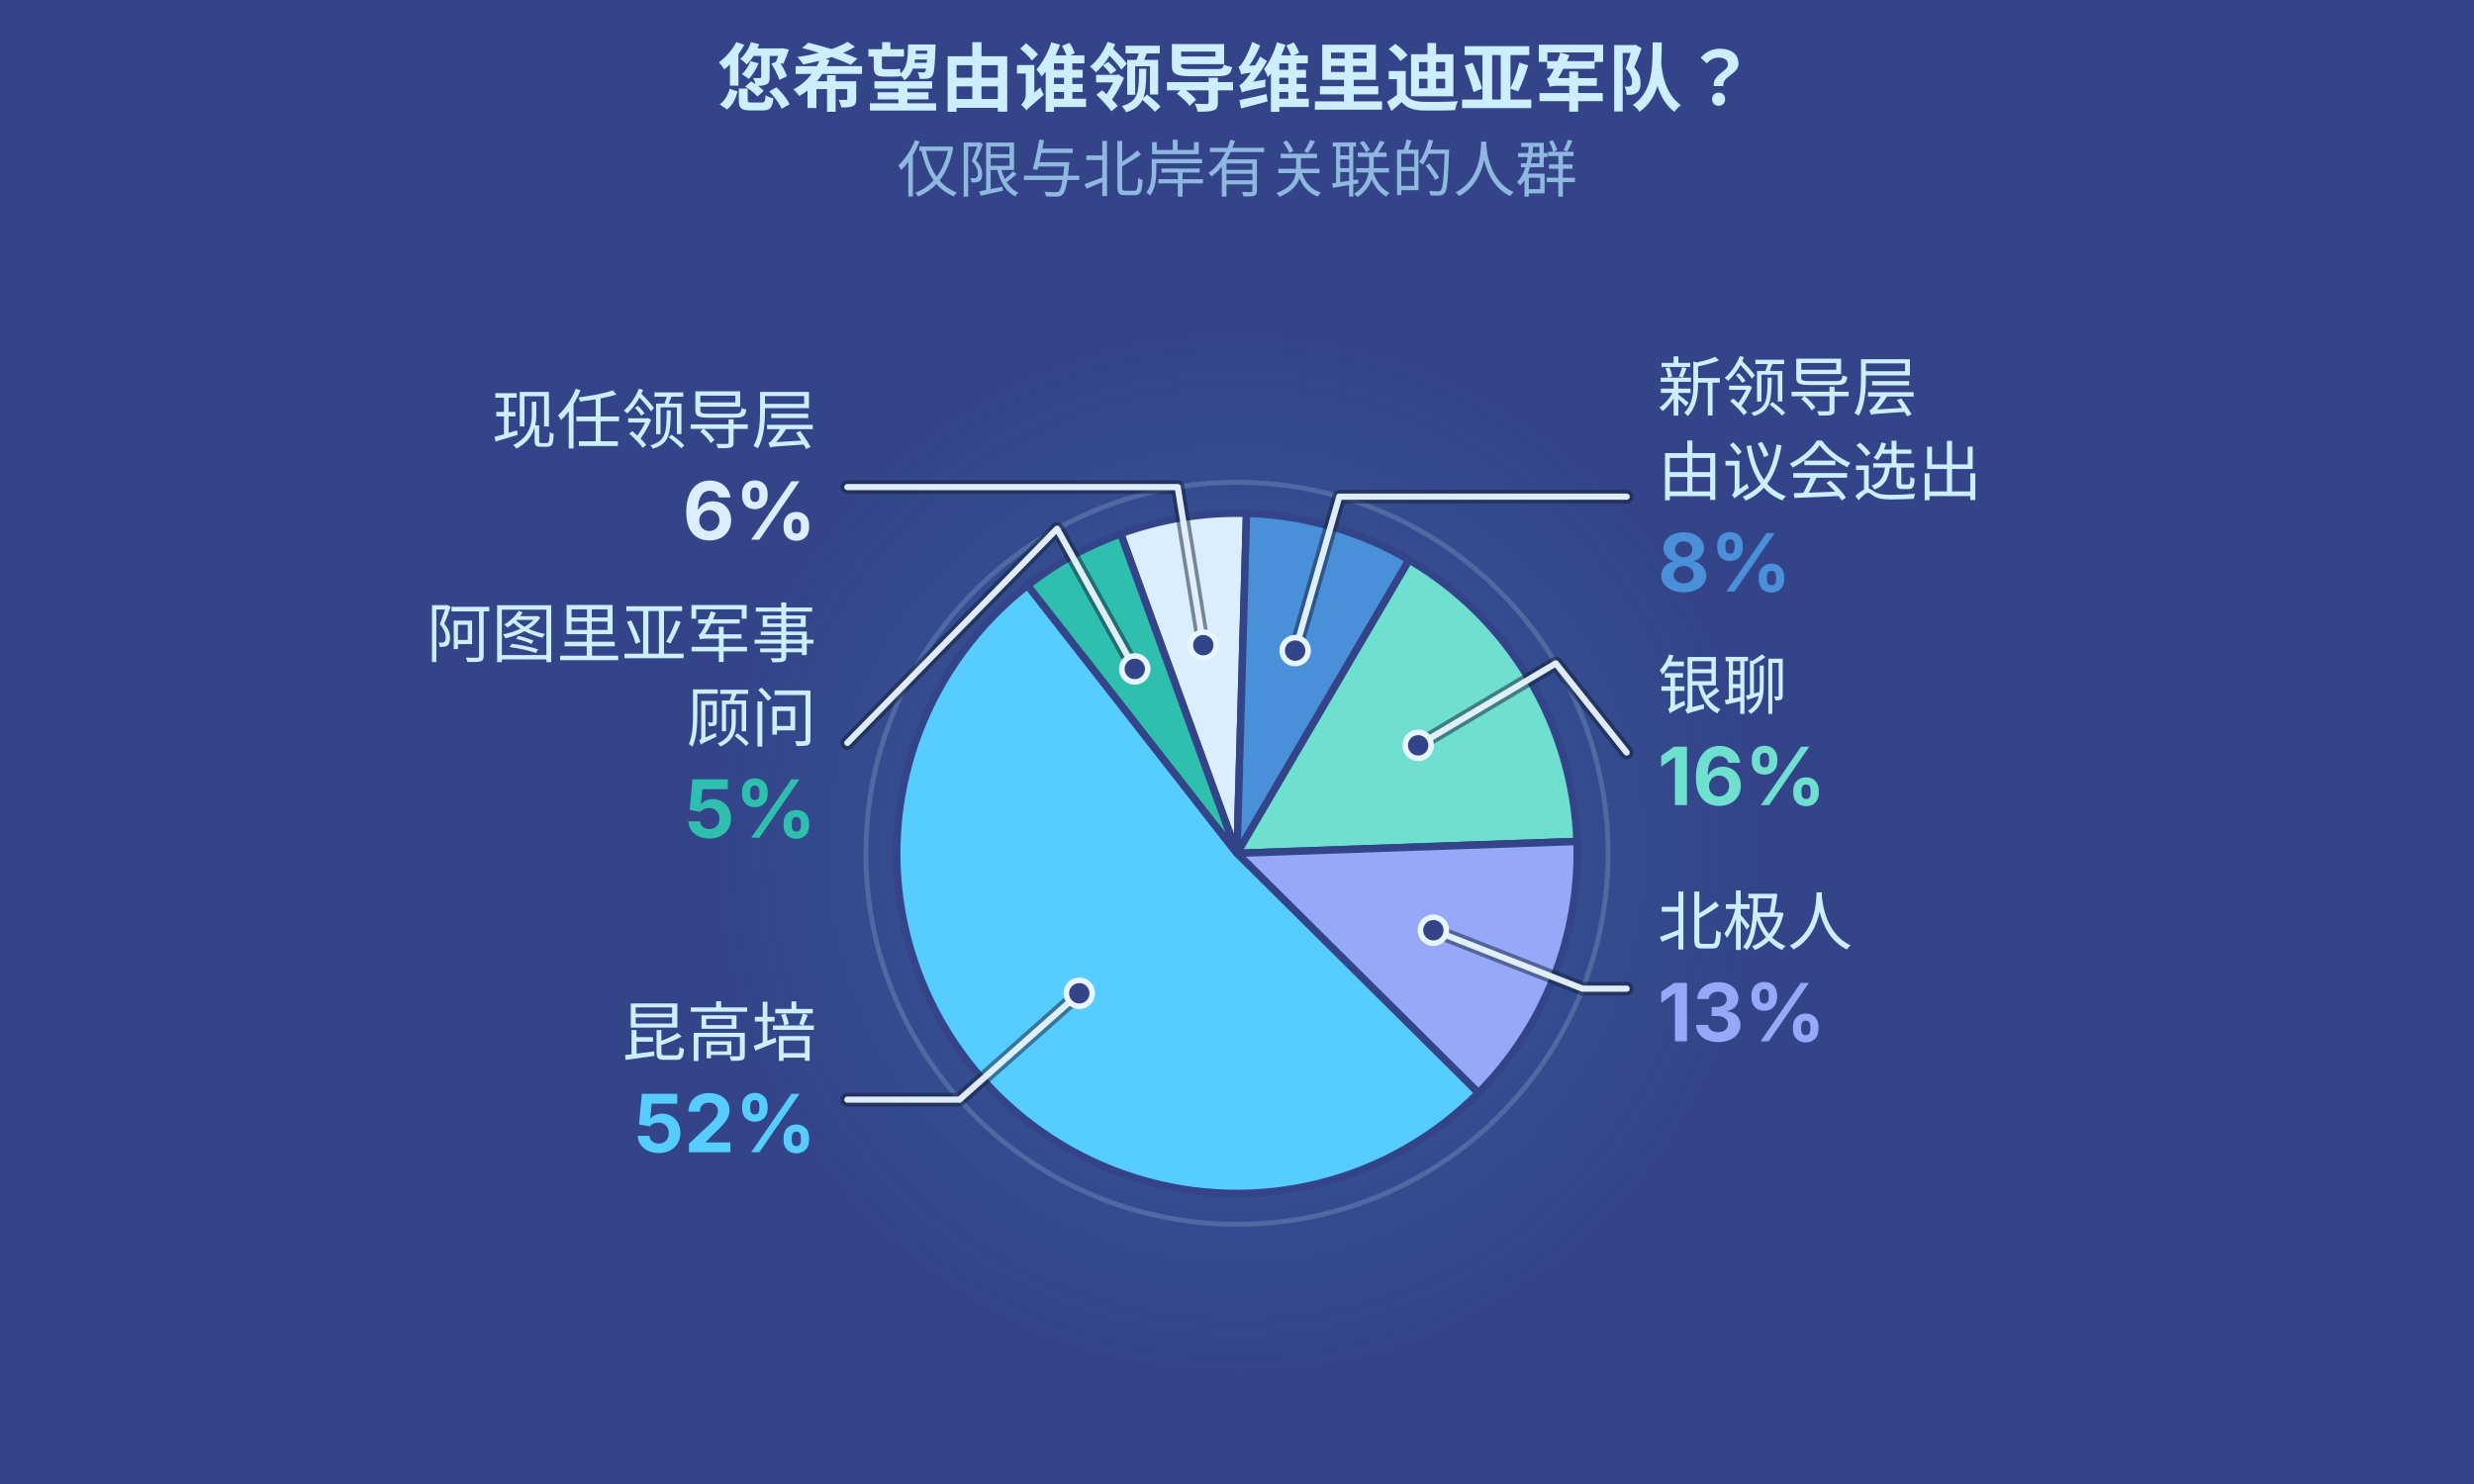
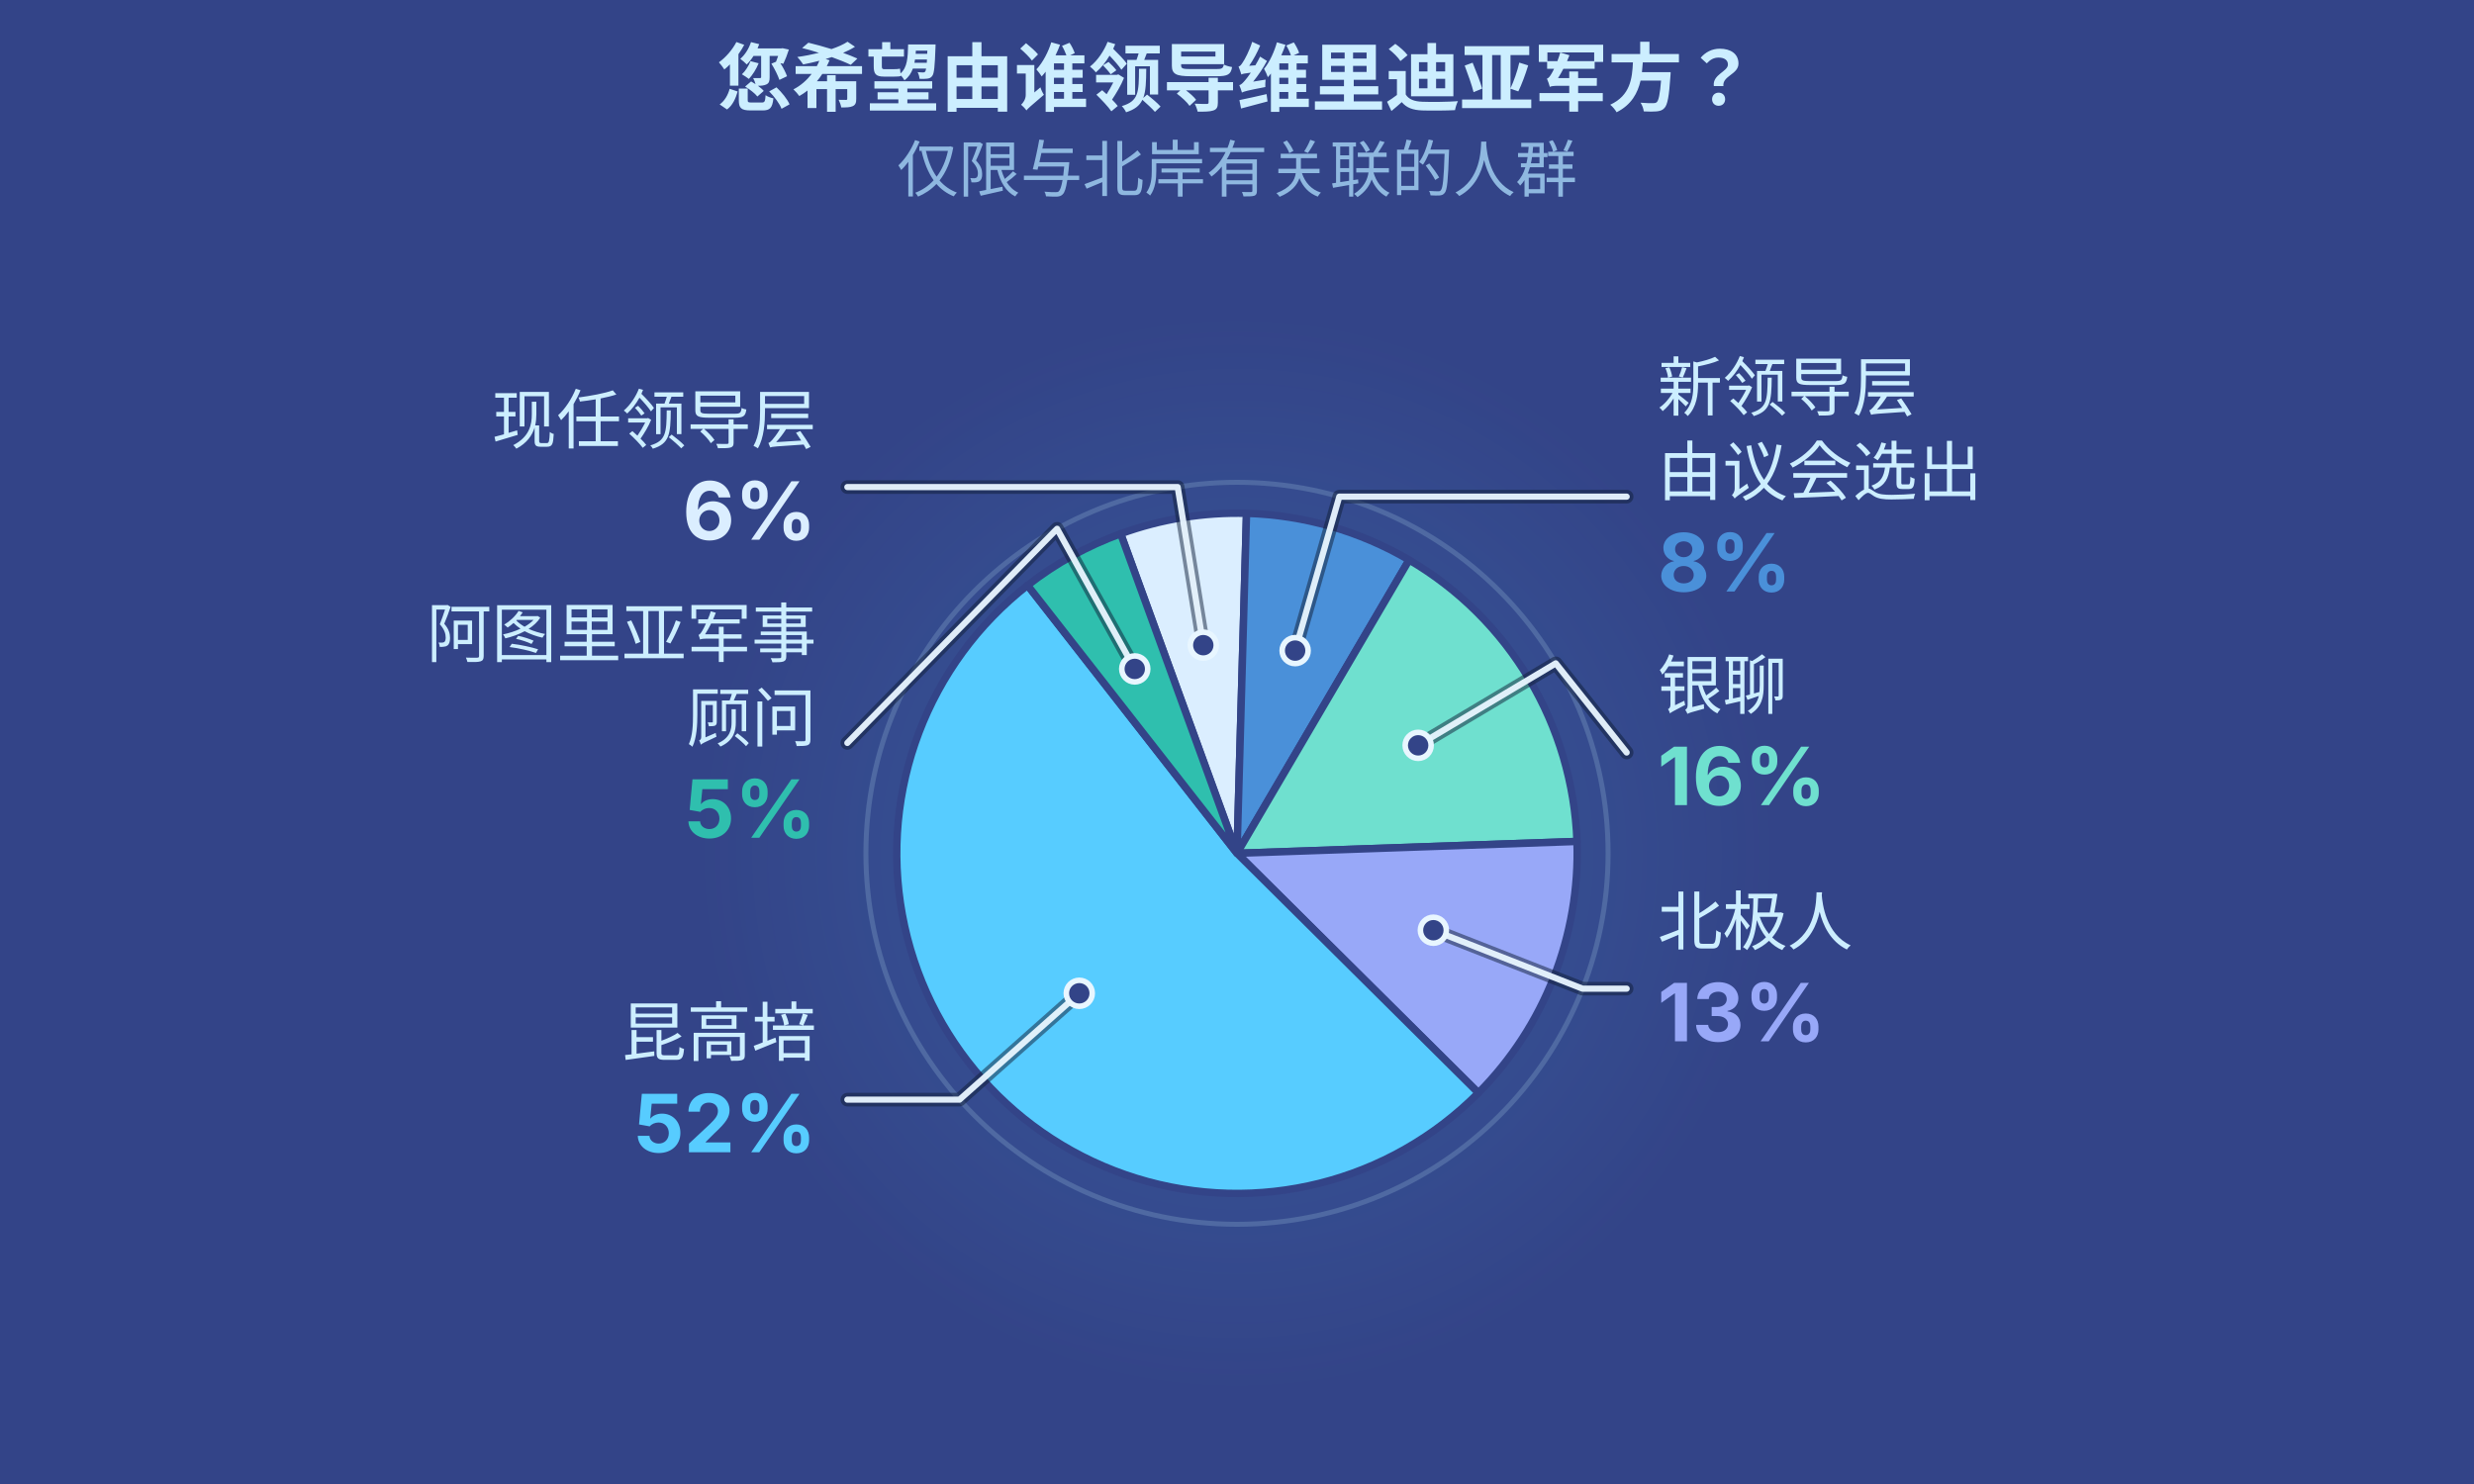
<svg xmlns="http://www.w3.org/2000/svg" width="400" height="240" viewBox="0 0 400 240" role="img" aria-labelledby="ttl desc">
  <defs>
    <radialGradient id="glow" cx="50%" cy="50%" r="50%">
      <stop offset="0%" stop-color="#57ccff" stop-opacity="0.16" />
      <stop offset="70%" stop-color="#57ccff" stop-opacity="0.05" />
      <stop offset="100%" stop-color="#57ccff" stop-opacity="0" />
    </radialGradient>
  </defs>
  <rect width="400" height="240" fill="#334488" />
  <circle cx="200" cy="138" r="88" fill="url(#glow)" />
  <g font-family="Inter, 'Segoe UI', Helvetica, Arial, sans-serif">
-     <text x="200" y="17" text-anchor="middle" font-size="12" font-weight="700" fill="#cceeff">您希望由谁领导维里迪亚军队？</text>
+     <text x="200" y="17" text-anchor="middle" font-size="12" font-weight="700" fill="#cceeff">您希望由谁领导维里迪亚军方？</text>
    <text x="200" y="31" text-anchor="middle" font-size="10" fill="#8fb8e0">仅限与北岸有关联的人群</text>
    <circle cx="200" cy="138" r="60" fill="none" stroke="#cceeff" stroke-opacity="0.18" stroke-width="0.8" />
    <g id="slices">
      <path d="M 200 138 L 181.19 86.32 A 55 55 0 0 1 201.54 83.02 Z" fill="#dbeeff" stroke="#334488" stroke-width="1.2" stroke-linejoin="round" />
      <path d="M 200 138 L 201.54 83.02 A 55 55 0 0 1 227.83 90.56 Z" fill="#4a90d9" stroke="#334488" stroke-width="1.2" stroke-linejoin="round" />
      <path d="M 200 138 L 227.83 90.56 A 55 55 0 0 1 254.97 136.08 Z" fill="#6fe0cf" stroke="#334488" stroke-width="1.2" stroke-linejoin="round" />
      <path d="M 200 138 L 254.97 136.08 A 55 55 0 0 1 239.03 176.75 Z" fill="#98a8f8" stroke="#334488" stroke-width="1.2" stroke-linejoin="round" />
      <path d="M 200 138 L 239.03 176.75 A 55 55 0 1 1 166.14 94.66 Z" fill="#57ccff" stroke="#334488" stroke-width="1.2" stroke-linejoin="round" />
      <path d="M 200 138 L 166.14 94.66 A 55 55 0 0 1 181.19 86.32 Z" fill="#2fbfae" stroke="#334488" stroke-width="1.2" stroke-linejoin="round" />
    </g>
    <g id="leaders">
      <polyline points="194.55,104.34 190.41,78.77 137,78.77" fill="none" stroke="#101f38" stroke-width="2.2" stroke-opacity="0.5" stroke-linecap="round" stroke-linejoin="round" />
      <polyline points="209.4,105.22 216.54,80.32 263,80.32" fill="none" stroke="#101f38" stroke-width="2.2" stroke-opacity="0.5" stroke-linecap="round" stroke-linejoin="round" />
      <polyline points="229.29,120.54 251.54,107.28 263,121.7" fill="none" stroke="#101f38" stroke-width="2.2" stroke-opacity="0.5" stroke-linecap="round" stroke-linejoin="round" />
      <polyline points="231.75,150.44 255.86,159.89 263,159.89" fill="none" stroke="#101f38" stroke-width="2.2" stroke-opacity="0.5" stroke-linecap="round" stroke-linejoin="round" />
      <polyline points="174.5,160.64 155.13,177.84 137,177.84" fill="none" stroke="#101f38" stroke-width="2.2" stroke-opacity="0.5" stroke-linecap="round" stroke-linejoin="round" />
      <polyline points="183.47,108.18 170.91,85.52 137,120.15" fill="none" stroke="#101f38" stroke-width="2.2" stroke-opacity="0.5" stroke-linecap="round" stroke-linejoin="round" />
      <polyline points="194.55,104.34 190.41,78.77 137,78.77" fill="none" stroke="#e8f6ff" stroke-width="1.0" stroke-opacity="0.95" stroke-linecap="round" stroke-linejoin="round" />
      <polyline points="209.4,105.22 216.54,80.32 263,80.32" fill="none" stroke="#e8f6ff" stroke-width="1.0" stroke-opacity="0.95" stroke-linecap="round" stroke-linejoin="round" />
      <polyline points="229.29,120.54 251.54,107.28 263,121.7" fill="none" stroke="#e8f6ff" stroke-width="1.0" stroke-opacity="0.95" stroke-linecap="round" stroke-linejoin="round" />
      <polyline points="231.75,150.44 255.86,159.89 263,159.89" fill="none" stroke="#e8f6ff" stroke-width="1.0" stroke-opacity="0.95" stroke-linecap="round" stroke-linejoin="round" />
      <polyline points="174.5,160.64 155.13,177.84 137,177.84" fill="none" stroke="#e8f6ff" stroke-width="1.0" stroke-opacity="0.95" stroke-linecap="round" stroke-linejoin="round" />
      <polyline points="183.47,108.18 170.91,85.52 137,120.15" fill="none" stroke="#e8f6ff" stroke-width="1.0" stroke-opacity="0.95" stroke-linecap="round" stroke-linejoin="round" />
    </g>
    <g id="markers">
      <circle cx="194.55" cy="104.34" r="2.1" fill="#334488" stroke="#e8f6ff" stroke-width="0.9" />
      <circle cx="209.4" cy="105.22" r="2.1" fill="#334488" stroke="#e8f6ff" stroke-width="0.9" />
      <circle cx="229.29" cy="120.54" r="2.1" fill="#334488" stroke="#e8f6ff" stroke-width="0.9" />
      <circle cx="231.75" cy="150.44" r="2.1" fill="#334488" stroke="#e8f6ff" stroke-width="0.9" />
      <circle cx="174.5" cy="160.64" r="2.1" fill="#334488" stroke="#e8f6ff" stroke-width="0.9" />
      <circle cx="183.47" cy="108.18" r="2.1" fill="#334488" stroke="#e8f6ff" stroke-width="0.9" />
    </g>
    <g id="labels">
      <g text-anchor="end">
        <text x="132" y="71.69" font-size="10.5" fill="#cceeff">现任领导层</text>
        <text x="132" y="87.29" font-size="13" font-weight="700" fill="#dbeeff">6%</text>
      </g>
      <g text-anchor="start">
        <text x="268" y="66.41" font-size="10.5" fill="#cceeff">新领导层</text>
        <text x="268" y="80.06" font-size="10.5" fill="#cceeff">由议会选出</text>
        <text x="268" y="95.66" font-size="13" font-weight="700" fill="#4a90d9">8%</text>
      </g>
      <g text-anchor="start">
        <text x="268" y="114.61" font-size="10.5" fill="#cceeff">银聊</text>
        <text x="268" y="130.21" font-size="13" font-weight="700" fill="#6fe0cf">16%</text>
      </g>
      <g text-anchor="start">
        <text x="268" y="152.81" font-size="10.5" fill="#cceeff">北极人</text>
        <text x="268" y="168.41" font-size="13" font-weight="700" fill="#98a8f8">13%</text>
      </g>
      <g text-anchor="end">
        <text x="132" y="170.75" font-size="10.5" fill="#cceeff">昆高培</text>
        <text x="132" y="186.35" font-size="13" font-weight="700" fill="#57ccff">52%</text>
      </g>
      <g text-anchor="end">
        <text x="132" y="106.24" font-size="10.5" fill="#cceeff">阿图里亚军事</text>
        <text x="132" y="119.89" font-size="10.5" fill="#cceeff">顾问</text>
        <text x="132" y="135.49" font-size="13" font-weight="700" fill="#2fbfae">5%</text>
      </g>
    </g>
  </g>
</svg>
